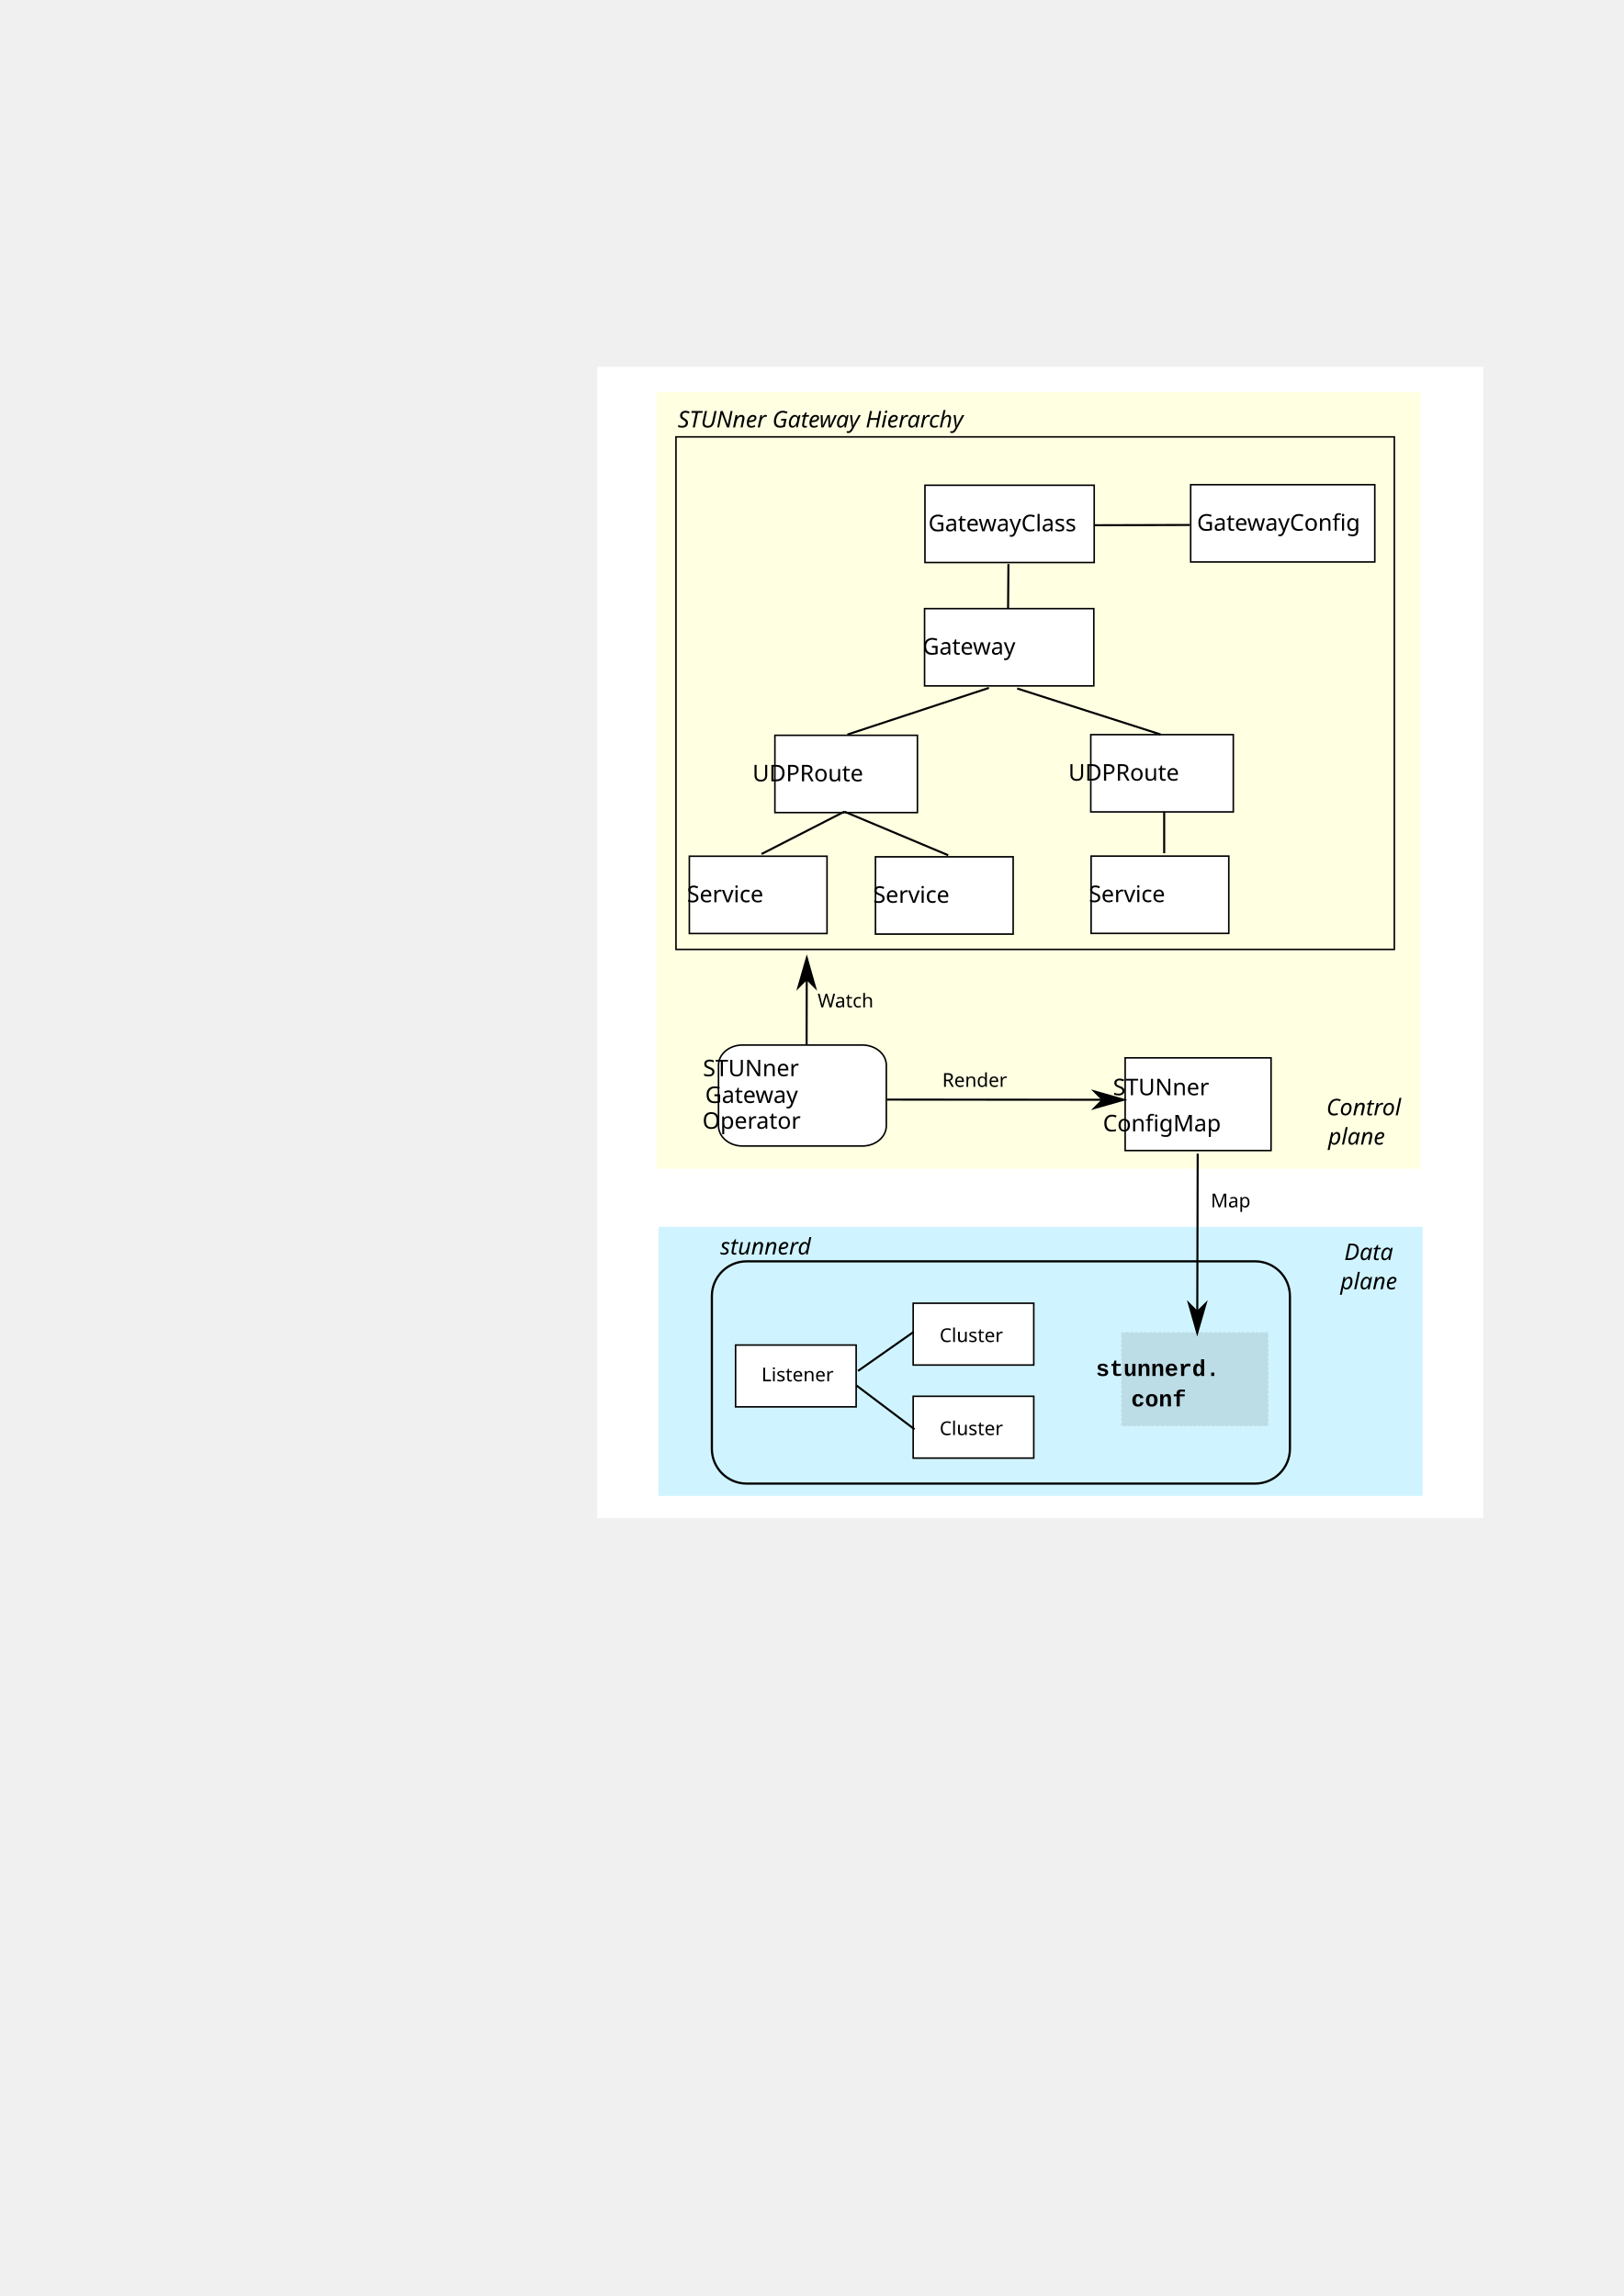
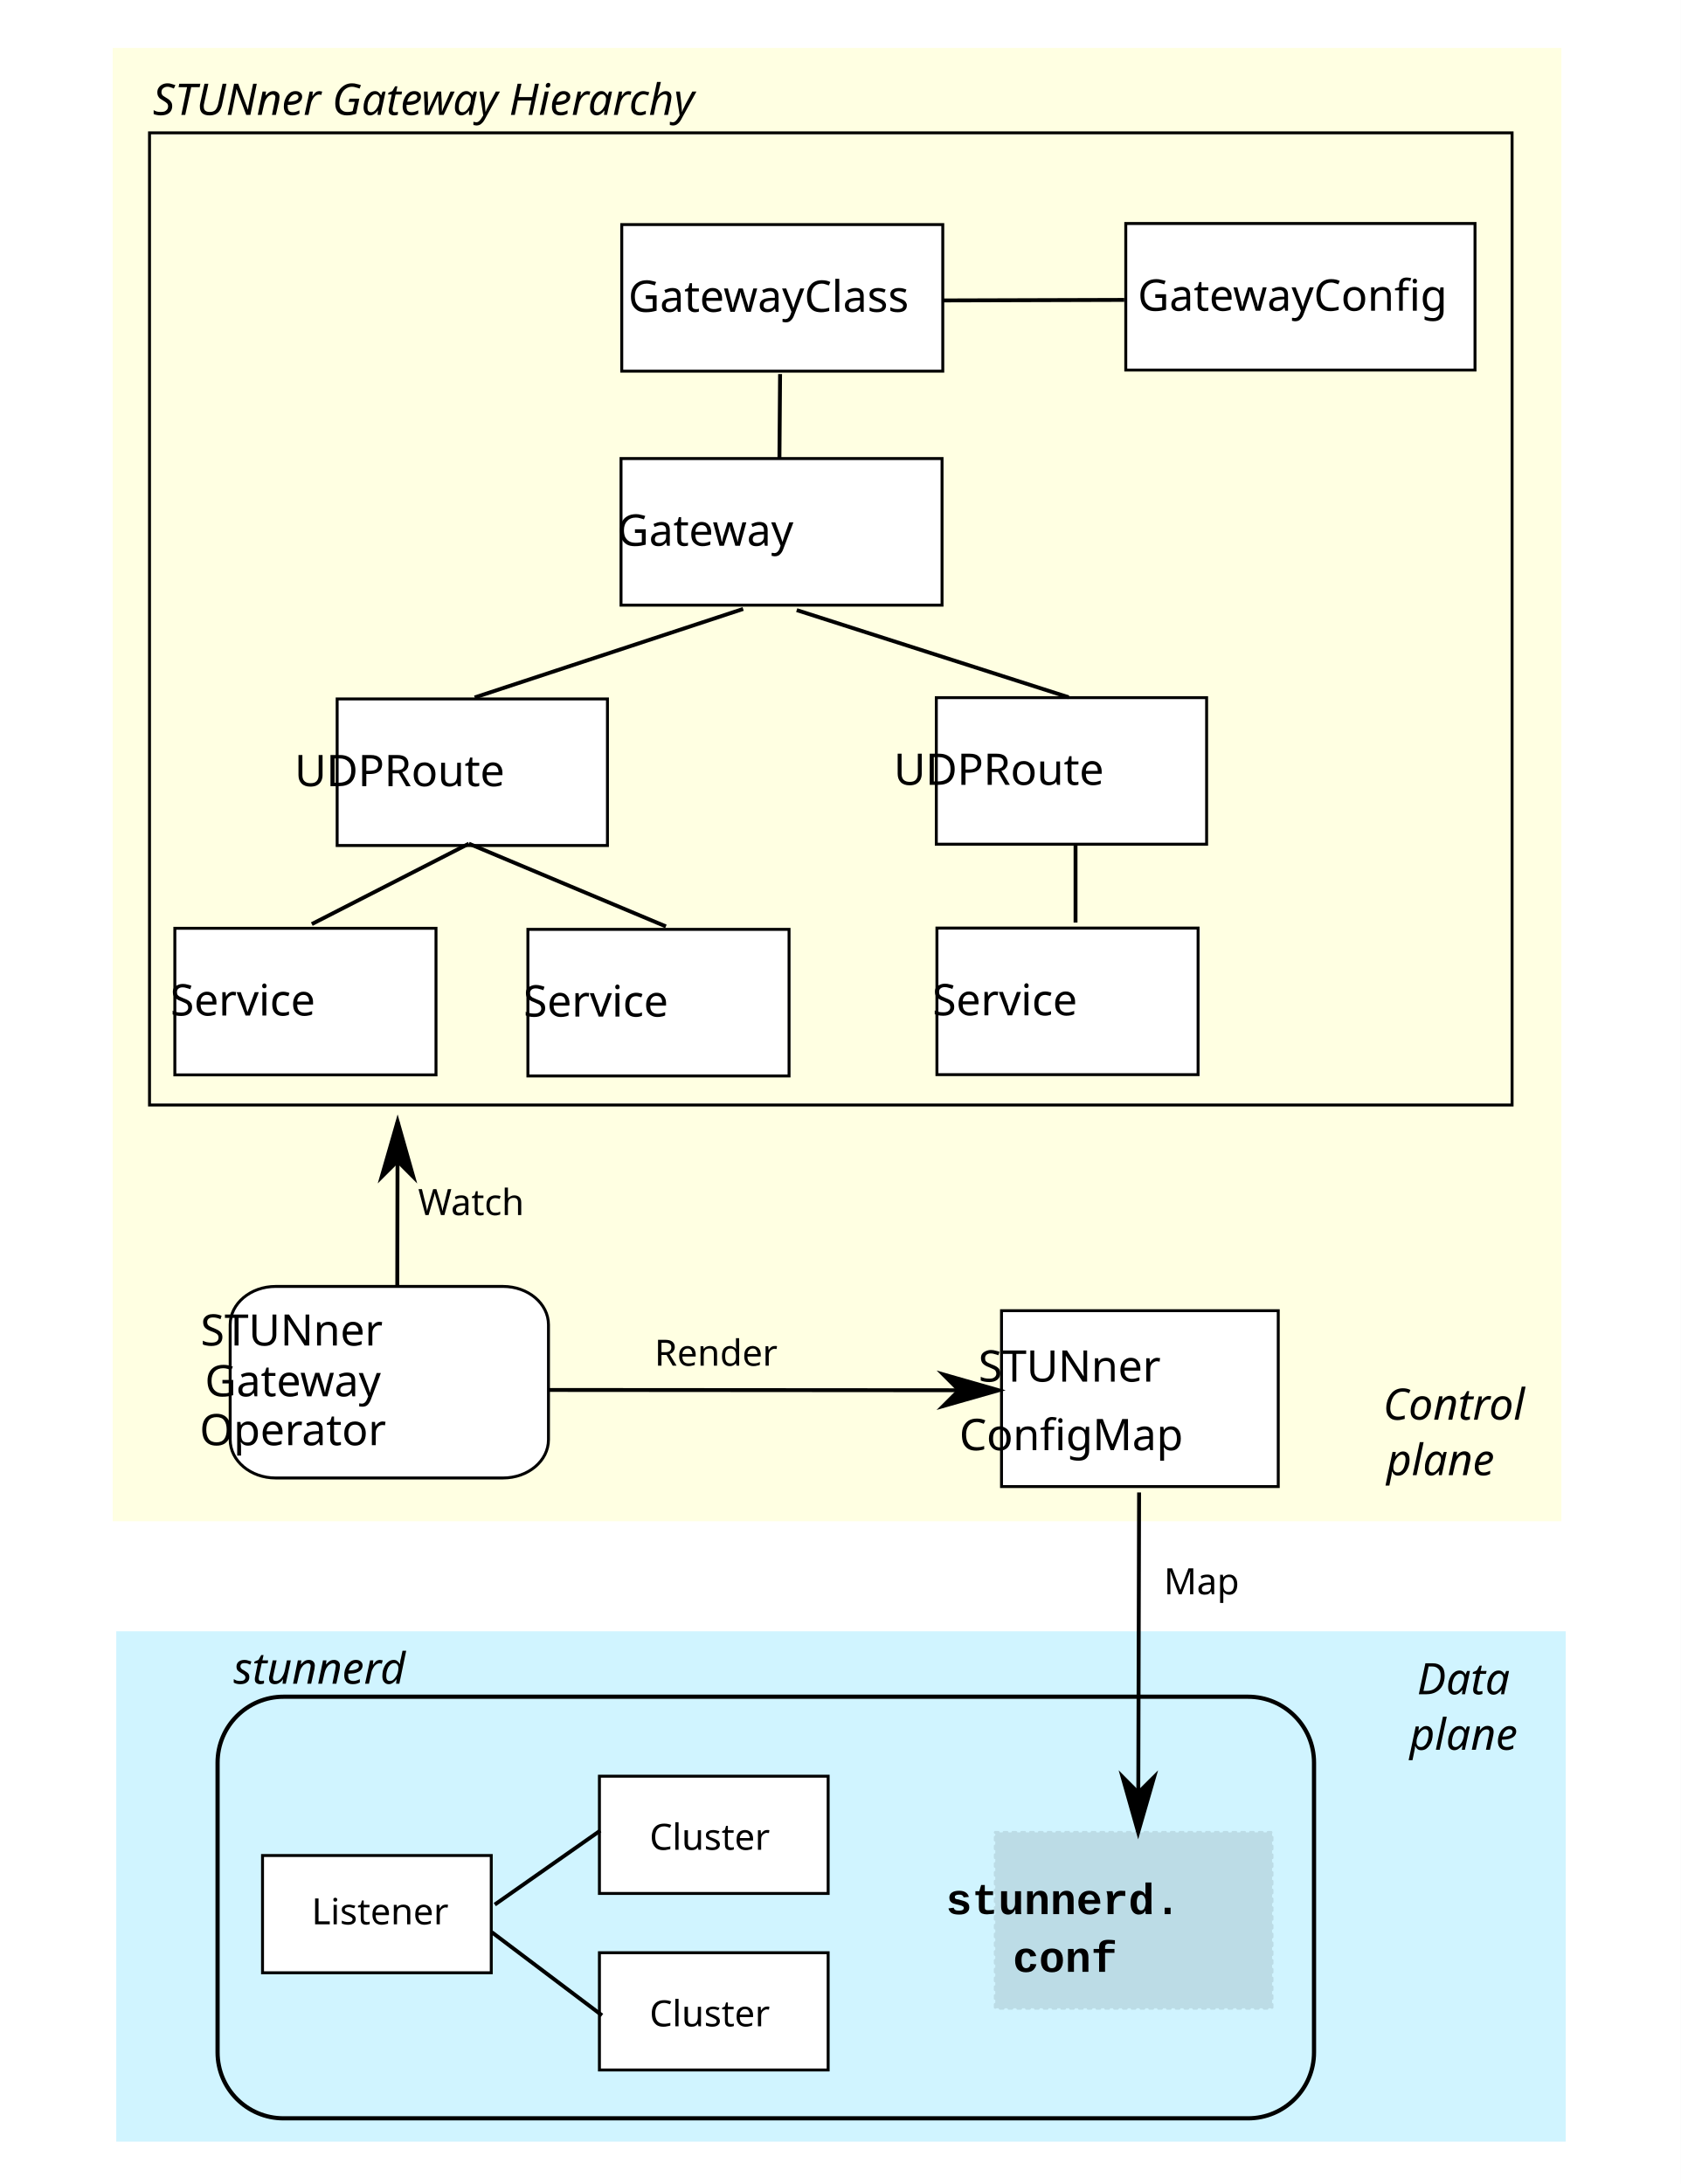
- <svg xmlns="http://www.w3.org/2000/svg" width="210mm" height="297mm" viewBox="0 0 210 297" version="1.1" id="svg3087">
+ <svg xmlns="http://www.w3.org/2000/svg" width="114.611mm" height="148.933mm" viewBox="0 0 114.611 148.933" version="1.1" id="svg3087">
  <defs id="defs3084">
-     <marker style="overflow:visible;" id="Arrow1Lend" refX="0.0" refY="0.0" orient="auto">
-       <path transform="scale(0.8) rotate(180) translate(12.5,0)" style="fill-rule:evenodd;fill:context-stroke;stroke:context-stroke;stroke-width:1.0pt;" d="M 0.0,0.0 L 5.0,-5.0 L -12.5,0.0 L 5.0,5.0 L 0.0,0.0 z " id="path24251" />
+     <marker style="overflow:visible" id="Arrow1Lend" refX="0" refY="0" orient="auto">
+       <path transform="matrix(-0.8,0,0,-0.8,-10,0)" style="fill:context-stroke;fill-rule:evenodd;stroke:context-stroke;stroke-width:1pt" d="M 0,0 5,-5 -12.5,0 5,5 Z" id="path24251" />
    </marker>
    <marker style="overflow:visible" id="Arrow1Lend-7" refX="0" refY="0" orient="auto">
      <path transform="matrix(-0.8,0,0,-0.8,-10,0)" style="fill:context-stroke;fill-rule:evenodd;stroke:context-stroke;stroke-width:1pt" d="M 0,0 5,-5 -12.5,0 5,5 Z" id="path24251-0" />
    </marker>
    <marker style="overflow:visible" id="Arrow1Lend-7-7" refX="0" refY="0" orient="auto">
      <path transform="matrix(-0.8,0,0,-0.8,-10,0)" style="fill:context-stroke;fill-rule:evenodd;stroke:context-stroke;stroke-width:1pt" d="M 0,0 5,-5 -12.5,0 5,5 Z" id="path24251-0-9" />
    </marker>
  </defs>
-   <g id="layer1">
+   <g id="layer1" transform="translate(-77.23355,-47.45539)">
    <rect style="opacity:1;fill:#ffffff;fill-opacity:1;stroke:none;stroke-width:0.2;stroke-linecap:butt;stroke-linejoin:miter;stroke-miterlimit:4;stroke-dasharray:none;stroke-dashoffset:0;stroke-opacity:1;paint-order:normal" id="rect44882" width="114.611" height="148.933" x="77.234" y="47.455" />
    <rect style="opacity:1;fill:#ffffe2;fill-opacity:1;stroke:none;stroke-width:0.2;stroke-linecap:butt;stroke-linejoin:miter;stroke-miterlimit:4;stroke-dasharray:none;stroke-dashoffset:0;stroke-opacity:1;paint-order:normal" id="rect41081" width="98.776" height="100.467" x="84.919" y="50.726" />
    <rect style="fill:#ffffff;fill-opacity:1;stroke:#000000;stroke-width:0.2;stroke-linecap:round;stroke-linejoin:miter;stroke-miterlimit:50;stroke-dasharray:none;stroke-opacity:1;paint-order:fill markers stroke" id="rect3684" width="21.889" height="9.995" x="119.628" y="62.77" />
    <text xml:space="preserve" style="font-style:normal;font-weight:normal;font-size:7.408px;line-height:125%;font-family:Sans;letter-spacing:0px;word-spacing:0px;fill:#000000;fill-opacity:1;stroke:none;stroke-width:0.265px;stroke-linecap:butt;stroke-linejoin:miter;stroke-opacity:1" x="120.066" y="68.716" id="text4792">
      <tspan id="tspan4790" style="font-style:normal;font-variant:normal;font-weight:normal;font-stretch:normal;font-size:2.963px;font-family:sans-serif;-inkscape-font-specification:'sans-serif, Normal';font-variant-ligatures:normal;font-variant-caps:normal;font-variant-numeric:normal;font-variant-east-asian:normal;stroke-width:0.265px" x="120.066" y="68.716">GatewayClass</tspan>
    </text>
    <rect id="s87700413" x="92.928" y="135.181" width="21.703" height="13.062" fill="#ccff90" stroke-width="2" stroke="#000000" rx="3.1" ry="2.612" style="fill:#ffffff;fill-opacity:1;stroke-width:0.2;stroke-miterlimit:4;stroke-dasharray:none" />
    <g id="g24028" transform="matrix(0.7,0,0,0.7,90.22983,77.04621)" style="stroke-width:1.429">
      <text xml:space="preserve" style="font-style:normal;font-weight:normal;font-size:10.583px;line-height:125%;font-family:Sans;letter-spacing:0px;word-spacing:0px;fill:#000000;fill-opacity:1;stroke:none;stroke-width:0.378px;stroke-linecap:butt;stroke-linejoin:miter;stroke-opacity:1" x="19.476" y="88.802" id="text4792-7">
        <tspan style="font-style:normal;font-variant:normal;font-weight:normal;font-stretch:normal;font-size:4.233px;font-family:sans-serif;-inkscape-font-specification:'sans-serif, Normal';font-variant-ligatures:normal;font-variant-caps:normal;font-variant-numeric:normal;font-variant-east-asian:normal;text-align:center;text-anchor:middle;stroke-width:0.378px" x="19.476" y="88.802" id="tspan16975">STUNner</tspan>
      </text>
      <text xml:space="preserve" style="font-style:normal;font-weight:normal;font-size:10.583px;line-height:125%;font-family:Sans;letter-spacing:0px;word-spacing:0px;fill:#000000;fill-opacity:1;stroke:none;stroke-width:0.378px;stroke-linecap:butt;stroke-linejoin:miter;stroke-opacity:1" x="19.59" y="93.752" id="text4792-7-8">
        <tspan style="font-style:normal;font-variant:normal;font-weight:normal;font-stretch:normal;font-size:4.233px;font-family:sans-serif;-inkscape-font-specification:'sans-serif, Normal';font-variant-ligatures:normal;font-variant-caps:normal;font-variant-numeric:normal;font-variant-east-asian:normal;text-align:center;text-anchor:middle;stroke-width:0.378px" x="19.59" y="93.752" id="tspan16975-7">Gateway</tspan>
      </text>
      <text xml:space="preserve" style="font-style:normal;font-weight:normal;font-size:10.583px;line-height:125%;font-family:Sans;letter-spacing:0px;word-spacing:0px;fill:#000000;fill-opacity:1;stroke:none;stroke-width:0.378px;stroke-linecap:butt;stroke-linejoin:miter;stroke-opacity:1" x="19.59" y="98.515" id="text4792-7-2">
        <tspan style="font-style:normal;font-variant:normal;font-weight:normal;font-stretch:normal;font-size:4.233px;font-family:sans-serif;-inkscape-font-specification:'sans-serif, Normal';font-variant-ligatures:normal;font-variant-caps:normal;font-variant-numeric:normal;font-variant-east-asian:normal;text-align:center;text-anchor:middle;stroke-width:0.378px" x="19.59" y="98.515" id="tspan16975-8">Operator</tspan>
      </text>
    </g>
    <rect style="fill:#ffffff;fill-opacity:1;stroke:#000000;stroke-width:0.2;stroke-linecap:round;stroke-linejoin:miter;stroke-miterlimit:50;stroke-dasharray:none;stroke-opacity:1;paint-order:fill markers stroke" id="rect3684-1" width="23.813" height="9.995" x="153.994" y="62.696" />
    <text xml:space="preserve" style="font-style:normal;font-weight:normal;font-size:7.408px;line-height:125%;font-family:Sans;letter-spacing:0px;word-spacing:0px;fill:#000000;fill-opacity:1;stroke:none;stroke-width:0.265px;stroke-linecap:butt;stroke-linejoin:miter;stroke-opacity:1" x="154.803" y="68.642" id="text4792-10">
      <tspan id="tspan4790-34" style="font-style:normal;font-variant:normal;font-weight:normal;font-stretch:normal;font-size:2.963px;font-family:sans-serif;-inkscape-font-specification:'sans-serif, Normal';font-variant-ligatures:normal;font-variant-caps:normal;font-variant-numeric:normal;font-variant-east-asian:normal;stroke-width:0.265px" x="154.803" y="68.642">GatewayConfig</tspan>
    </text>
    <rect style="fill:#ffffff;fill-opacity:1;stroke:#000000;stroke-width:0.2;stroke-linecap:round;stroke-linejoin:miter;stroke-miterlimit:50;stroke-dasharray:none;stroke-opacity:1;paint-order:fill markers stroke" id="rect3684-8" width="21.889" height="9.995" x="119.578" y="78.726" />
    <text xml:space="preserve" style="font-style:normal;font-weight:normal;font-size:7.408px;line-height:125%;font-family:Sans;text-align:center;letter-spacing:0px;word-spacing:0px;text-anchor:middle;fill:#000000;fill-opacity:1;stroke:none;stroke-width:0.265px;stroke-linecap:butt;stroke-linejoin:miter;stroke-opacity:1" x="130.139" y="84.672" id="text4792-1">
      <tspan id="tspan4790-3" style="font-style:normal;font-variant:normal;font-weight:normal;font-stretch:normal;font-size:2.963px;font-family:sans-serif;-inkscape-font-specification:'sans-serif, Normal';font-variant-ligatures:normal;font-variant-caps:normal;font-variant-numeric:normal;font-variant-east-asian:normal;text-align:center;text-anchor:middle;stroke-width:0.265px" x="130.139" y="84.672">Gateway</tspan>
    </text>
    <rect style="fill:#ffffff;fill-opacity:1;stroke:#000000;stroke-width:0.2;stroke-linecap:round;stroke-linejoin:miter;stroke-miterlimit:50;stroke-dasharray:none;stroke-opacity:1;paint-order:fill markers stroke" id="rect3684-8-0" width="18.431" height="9.995" x="100.222" y="95.118" />
    <text xml:space="preserve" style="font-style:normal;font-weight:normal;font-size:7.408px;line-height:125%;font-family:Sans;text-align:center;letter-spacing:0px;word-spacing:0px;text-anchor:middle;fill:#000000;fill-opacity:1;stroke:none;stroke-width:0.265px;stroke-linecap:butt;stroke-linejoin:miter;stroke-opacity:1" x="109.301" y="101.064" id="text4792-1-3">
      <tspan id="tspan4790-3-9" style="font-style:normal;font-variant:normal;font-weight:normal;font-stretch:normal;font-size:2.963px;font-family:sans-serif;-inkscape-font-specification:'sans-serif, Normal';font-variant-ligatures:normal;font-variant-caps:normal;font-variant-numeric:normal;font-variant-east-asian:normal;text-align:center;text-anchor:middle;stroke-width:0.265px" x="109.301" y="101.064">UDPRoute</tspan>
    </text>
    <rect style="fill:#ffffff;fill-opacity:1;stroke:#000000;stroke-width:0.2;stroke-linecap:round;stroke-linejoin:miter;stroke-miterlimit:50;stroke-dasharray:none;stroke-opacity:1;paint-order:fill markers stroke" id="rect3684-8-0-1" width="17.807" height="9.995" x="89.155" y="110.759" />
    <text xml:space="preserve" style="font-style:normal;font-weight:normal;font-size:7.408px;line-height:125%;font-family:Sans;text-align:center;letter-spacing:0px;word-spacing:0px;text-anchor:middle;fill:#000000;fill-opacity:1;stroke:none;stroke-width:0.265px;stroke-linecap:butt;stroke-linejoin:miter;stroke-opacity:1" x="98.604" y="116.705" id="text4792-1-3-9">
      <tspan id="tspan4790-3-9-6" style="font-style:normal;font-variant:normal;font-weight:normal;font-stretch:normal;font-size:2.963px;font-family:sans-serif;-inkscape-font-specification:'sans-serif, Normal';font-variant-ligatures:normal;font-variant-caps:normal;font-variant-numeric:normal;font-variant-east-asian:normal;text-align:center;text-anchor:middle;stroke-width:0.265px" x="98.604" y="116.705">Service</tspan>
    </text>
    <rect style="fill:#ffffff;fill-opacity:1;stroke:#000000;stroke-width:0.2;stroke-linecap:round;stroke-linejoin:miter;stroke-miterlimit:50;stroke-dasharray:none;stroke-opacity:1;paint-order:fill markers stroke" id="rect3684-8-0-1-9" width="17.807" height="9.995" x="113.228" y="110.832" />
    <text xml:space="preserve" style="font-style:normal;font-weight:normal;font-size:7.408px;line-height:125%;font-family:Sans;text-align:center;letter-spacing:0px;word-spacing:0px;text-anchor:middle;fill:#000000;fill-opacity:1;stroke:none;stroke-width:0.265px;stroke-linecap:butt;stroke-linejoin:miter;stroke-opacity:1" x="122.677" y="116.778" id="text4792-1-3-9-3">
      <tspan id="tspan4790-3-9-6-3" style="font-style:normal;font-variant:normal;font-weight:normal;font-stretch:normal;font-size:2.963px;font-family:sans-serif;-inkscape-font-specification:'sans-serif, Normal';font-variant-ligatures:normal;font-variant-caps:normal;font-variant-numeric:normal;font-variant-east-asian:normal;text-align:center;text-anchor:middle;stroke-width:0.265px" x="122.677" y="116.778">Service</tspan>
    </text>
    <rect style="fill:#ffffff;fill-opacity:1;stroke:#000000;stroke-width:0.2;stroke-linecap:round;stroke-linejoin:miter;stroke-miterlimit:50;stroke-dasharray:none;stroke-opacity:1;paint-order:fill markers stroke" id="rect3684-8-0-1-9-9" width="18.869" height="11.993" x="145.522" y="136.835" />
    <text xml:space="preserve" style="font-style:normal;font-weight:normal;font-size:7.408px;line-height:125%;font-family:Sans;text-align:center;letter-spacing:0px;word-spacing:0px;text-anchor:middle;fill:#000000;fill-opacity:1;stroke:none;stroke-width:0.265px;stroke-linecap:butt;stroke-linejoin:miter;stroke-opacity:1" x="154.971" y="141.669" id="text4792-1-3-9-3-1">
      <tspan id="tspan4790-3-9-6-3-0" style="font-style:normal;font-variant:normal;font-weight:normal;font-stretch:normal;font-size:2.963px;font-family:sans-serif;-inkscape-font-specification:'sans-serif, Normal';font-variant-ligatures:normal;font-variant-caps:normal;font-variant-numeric:normal;font-variant-east-asian:normal;text-align:center;text-anchor:middle;stroke-width:0.265px" x="154.971" y="141.669">STUNner</tspan>
    </text>
    <text xml:space="preserve" style="font-style:normal;font-weight:normal;font-size:7.408px;line-height:125%;font-family:Sans;text-align:center;letter-spacing:0px;word-spacing:0px;text-anchor:middle;fill:#000000;fill-opacity:1;stroke:none;stroke-width:0.265px;stroke-linecap:butt;stroke-linejoin:miter;stroke-opacity:1" x="155.088" y="146.346" id="text4792-1-3-9-3-1-7">
      <tspan id="tspan4790-3-9-6-3-0-5" style="font-style:normal;font-variant:normal;font-weight:normal;font-stretch:normal;font-size:2.963px;font-family:sans-serif;-inkscape-font-specification:'sans-serif, Normal';font-variant-ligatures:normal;font-variant-caps:normal;font-variant-numeric:normal;font-variant-east-asian:normal;text-align:center;text-anchor:middle;stroke-width:0.265px" x="155.088" y="146.346">ConfigMap</tspan>
    </text>
    <rect style="opacity:0.574;fill:#adebff;fill-opacity:1;stroke:none;stroke-width:0.2;stroke-linecap:butt;stroke-linejoin:miter;stroke-miterlimit:4;stroke-dasharray:none;stroke-dashoffset:0;stroke-opacity:1;paint-order:normal" id="rect42609" width="98.832" height="34.804" x="85.161" y="158.696" />
    <rect style="opacity:0.1;fill:#000000;fill-opacity:1;stroke:#000000;stroke-width:0.2;stroke-linecap:round;stroke-linejoin:miter;stroke-miterlimit:50;stroke-dasharray:0.2, 0.4;stroke-dashoffset:0;stroke-opacity:1;paint-order:fill markers stroke" id="rect3684-8-0-1-9-9-2" width="18.869" height="11.993" x="145.097" y="172.412" />
    <text xml:space="preserve" style="font-style:normal;font-weight:normal;font-size:7.408px;line-height:125%;font-family:Sans;text-align:center;letter-spacing:0px;word-spacing:0px;text-anchor:middle;fill:#000000;fill-opacity:1;stroke:none;stroke-width:0.265px;stroke-linecap:butt;stroke-linejoin:miter;stroke-opacity:1" x="154.546" y="177.987" id="text4792-1-3-9-3-1-2">
      <tspan id="tspan4790-3-9-6-3-0-2" style="font-style:normal;font-variant:normal;font-weight:bold;font-stretch:normal;font-size:2.963px;font-family:'Courier New';-inkscape-font-specification:'Courier New, Normal';font-variant-ligatures:normal;font-variant-caps:normal;font-variant-numeric:normal;font-variant-east-asian:normal;text-align:center;text-anchor:middle;stroke-width:0.265px" x="154.546" y="177.987">stunnerd.</tspan>
    </text>
    <text xml:space="preserve" style="font-style:normal;font-weight:normal;font-size:7.408px;line-height:125%;font-family:Sans;text-align:center;letter-spacing:0px;word-spacing:0px;text-anchor:middle;fill:#000000;fill-opacity:1;stroke:none;stroke-width:0.265px;stroke-linecap:butt;stroke-linejoin:miter;stroke-opacity:1" x="154.663" y="181.923" id="text4792-1-3-9-3-1-7-0">
      <tspan id="tspan4790-3-9-6-3-0-5-5" style="font-style:normal;font-variant:normal;font-weight:bold;font-stretch:normal;font-size:2.963px;font-family:'Courier New';-inkscape-font-specification:'Courier New, Normal';font-variant-ligatures:normal;font-variant-caps:normal;font-variant-numeric:normal;font-variant-east-asian:normal;text-align:center;text-anchor:middle;stroke-width:0.265px" x="154.663" y="181.923">conf</tspan>
    </text>
    <rect style="fill:#ffffff;fill-opacity:1;stroke:#000000;stroke-width:0.2;stroke-linecap:round;stroke-linejoin:miter;stroke-miterlimit:50;stroke-dasharray:none;stroke-opacity:1;paint-order:fill markers stroke" id="rect3684-8-0-8" width="18.431" height="9.995" x="141.076" y="95.03" />
    <text xml:space="preserve" style="font-style:normal;font-weight:normal;font-size:7.408px;line-height:125%;font-family:Sans;text-align:center;letter-spacing:0px;word-spacing:0px;text-anchor:middle;fill:#000000;fill-opacity:1;stroke:none;stroke-width:0.265px;stroke-linecap:butt;stroke-linejoin:miter;stroke-opacity:1" x="150.155" y="100.976" id="text4792-1-3-0">
      <tspan id="tspan4790-3-9-5" style="font-style:normal;font-variant:normal;font-weight:normal;font-stretch:normal;font-size:2.963px;font-family:sans-serif;-inkscape-font-specification:'sans-serif, Normal';font-variant-ligatures:normal;font-variant-caps:normal;font-variant-numeric:normal;font-variant-east-asian:normal;text-align:center;text-anchor:middle;stroke-width:0.265px" x="150.155" y="100.976">UDPRoute</tspan>
    </text>
    <rect style="fill:#ffffff;fill-opacity:1;stroke:#000000;stroke-width:0.2;stroke-linecap:round;stroke-linejoin:miter;stroke-miterlimit:50;stroke-dasharray:none;stroke-opacity:1;paint-order:fill markers stroke" id="rect3684-8-0-1-9-0" width="17.807" height="9.995" x="141.118" y="110.744" />
    <text xml:space="preserve" style="font-style:normal;font-weight:normal;font-size:7.408px;line-height:125%;font-family:Sans;text-align:center;letter-spacing:0px;word-spacing:0px;text-anchor:middle;fill:#000000;fill-opacity:1;stroke:none;stroke-width:0.265px;stroke-linecap:butt;stroke-linejoin:miter;stroke-opacity:1" x="150.567" y="116.69" id="text4792-1-3-9-3-0">
      <tspan id="tspan4790-3-9-6-3-4" style="font-style:normal;font-variant:normal;font-weight:normal;font-stretch:normal;font-size:2.963px;font-family:sans-serif;-inkscape-font-specification:'sans-serif, Normal';font-variant-ligatures:normal;font-variant-caps:normal;font-variant-numeric:normal;font-variant-east-asian:normal;text-align:center;text-anchor:middle;stroke-width:0.265px" x="150.567" y="116.69">Service</tspan>
    </text>
    <path style="fill:none;fill-rule:evenodd;stroke:#000000;stroke-width:0.265px;stroke-linecap:butt;stroke-linejoin:miter;stroke-opacity:1" d="m 130.423,72.964 -0.044,5.774" id="path11452" />
    <path style="fill:none;fill-rule:evenodd;stroke:#000000;stroke-width:0.265px;stroke-linecap:butt;stroke-linejoin:miter;stroke-opacity:1" d="m 127.905,88.981 -18.305,6.036" id="path11454" />
    <path style="fill:none;fill-rule:evenodd;stroke:#000000;stroke-width:0.265px;stroke-linecap:butt;stroke-linejoin:miter;stroke-opacity:1" d="m 131.558,89.061 18.541,5.943" id="path11456" />
    <path style="fill:none;fill-rule:evenodd;stroke:#000000;stroke-width:0.265px;stroke-linecap:butt;stroke-linejoin:miter;stroke-opacity:1" d="m 109.204,104.988 -10.71,5.483" id="path11458" />
    <path style="fill:none;fill-rule:evenodd;stroke:#000000;stroke-width:0.265px;stroke-linecap:butt;stroke-linejoin:miter;stroke-opacity:1" d="m 109.204,104.988 13.434,5.643" id="path11460" />
    <path style="fill:none;fill-rule:evenodd;stroke:#000000;stroke-width:0.265px;stroke-linecap:butt;stroke-linejoin:miter;stroke-opacity:1" d="m 150.569,105.005 -1.2e-4,5.364" id="path11462" />
    <path style="fill:none;fill-rule:evenodd;stroke:#000000;stroke-width:0.265px;stroke-linecap:butt;stroke-linejoin:miter;stroke-opacity:1" d="m 141.485,67.943 12.407,-0.036" id="path11566" />
    <rect style="fill:none;stroke:#000000;stroke-width:0.2;stroke-linecap:round;stroke-linejoin:miter;stroke-miterlimit:50;stroke-dasharray:none;stroke-opacity:1;paint-order:fill markers stroke" id="rect11705" width="92.907" height="66.295" x="87.428" y="56.515" />
    <text xml:space="preserve" style="font-style:normal;font-weight:normal;font-size:7.408px;line-height:125%;font-family:Sans;letter-spacing:0px;word-spacing:0px;fill:#000000;fill-opacity:1;stroke:none;stroke-width:0.265px;stroke-linecap:butt;stroke-linejoin:miter;stroke-opacity:1" x="87.65" y="55.293" id="text12251">
      <tspan id="tspan12249" style="font-style:italic;font-variant:normal;font-weight:normal;font-stretch:normal;font-size:2.963px;font-family:Sans;-inkscape-font-specification:'Sans, Normal';font-variant-ligatures:normal;font-variant-caps:normal;font-variant-numeric:normal;font-variant-east-asian:normal;stroke-width:0.265px" x="87.65" y="55.293">STUNner Gateway Hierarchy</tspan>
    </text>
    <g id="g44371" transform="matrix(0.7,0,0,0.7,21.68527,26.44673)" style="stroke-width:1.429">
      <text xml:space="preserve" style="font-style:normal;font-weight:normal;font-size:10.583px;line-height:125%;font-family:Sans;letter-spacing:0px;word-spacing:0px;fill:#000000;fill-opacity:1;stroke:none;stroke-width:0.378px;stroke-linecap:butt;stroke-linejoin:miter;stroke-opacity:1" x="217.387" y="195.061" id="text12251-5-4-9">
        <tspan style="font-style:italic;font-variant:normal;font-weight:normal;font-stretch:normal;font-size:4.233px;font-family:Sans;-inkscape-font-specification:'Sans, Normal';font-variant-ligatures:normal;font-variant-caps:normal;font-variant-numeric:normal;font-variant-east-asian:normal;stroke-width:0.378px" x="217.387" y="195.061" id="tspan41516-9-4">Data</tspan>
      </text>
      <text xml:space="preserve" style="font-style:normal;font-weight:normal;font-size:10.583px;line-height:125%;font-family:Sans;letter-spacing:0px;word-spacing:0px;fill:#000000;fill-opacity:1;stroke:none;stroke-width:0.378px;stroke-linecap:butt;stroke-linejoin:miter;stroke-opacity:1" x="216.66" y="200.468" id="text12251-5-4-9-5">
        <tspan style="font-style:italic;font-variant:normal;font-weight:normal;font-stretch:normal;font-size:4.233px;font-family:Sans;-inkscape-font-specification:'Sans, Normal';font-variant-ligatures:normal;font-variant-caps:normal;font-variant-numeric:normal;font-variant-east-asian:normal;stroke-width:0.378px" x="216.66" y="200.468" id="tspan41516-9-4-9">plane</tspan>
      </text>
    </g>
    <g id="g44371-5" transform="matrix(0.7,0,0,0.7,47.93945,15.91828)" style="stroke-width:1.429">
      <g id="g44619" transform="translate(-39.76041,-11.7056)" style="stroke-width:1.429">
        <text xml:space="preserve" style="font-style:normal;font-weight:normal;font-size:10.583px;line-height:125%;font-family:Sans;letter-spacing:0px;word-spacing:0px;fill:#000000;fill-opacity:1;stroke:none;stroke-width:0.378px;stroke-linecap:butt;stroke-linejoin:miter;stroke-opacity:1" x="216.329" y="195.061" id="text12251-5-4-9-7">
          <tspan style="font-style:italic;font-variant:normal;font-weight:normal;font-stretch:normal;font-size:4.233px;font-family:Sans;-inkscape-font-specification:'Sans, Normal';font-variant-ligatures:normal;font-variant-caps:normal;font-variant-numeric:normal;font-variant-east-asian:normal;stroke-width:0.378px" x="216.329" y="195.061" id="tspan41516-9-4-0">Control</tspan>
        </text>
        <text xml:space="preserve" style="font-style:normal;font-weight:normal;font-size:10.583px;line-height:125%;font-family:Sans;letter-spacing:0px;word-spacing:0px;fill:#000000;fill-opacity:1;stroke:none;stroke-width:0.378px;stroke-linecap:butt;stroke-linejoin:miter;stroke-opacity:1" x="216.66" y="200.468" id="text12251-5-4-9-5-8">
          <tspan style="font-style:italic;font-variant:normal;font-weight:normal;font-stretch:normal;font-size:4.233px;font-family:Sans;-inkscape-font-specification:'Sans, Normal';font-variant-ligatures:normal;font-variant-caps:normal;font-variant-numeric:normal;font-variant-east-asian:normal;stroke-width:0.378px" x="216.66" y="200.468" id="tspan41516-9-4-9-1">plane</tspan>
        </text>
      </g>
    </g>
    <text xml:space="preserve" style="font-style:normal;font-weight:normal;font-size:7.408px;line-height:125%;font-family:Sans;letter-spacing:0px;word-spacing:0px;fill:#000000;fill-opacity:1;stroke:none;stroke-width:0.265px;stroke-linecap:butt;stroke-linejoin:miter;stroke-opacity:1" x="93.157" y="162.271" id="text12251-9">
      <tspan id="tspan12249-2" style="font-style:italic;font-variant:normal;font-weight:normal;font-stretch:normal;font-size:2.963px;font-family:Sans;-inkscape-font-specification:'Sans, Normal';font-variant-ligatures:normal;font-variant-caps:normal;font-variant-numeric:normal;font-variant-east-asian:normal;stroke-width:0.265px" x="93.157" y="162.271">stunnerd</tspan>
    </text>
    <path style="fill:none;fill-rule:evenodd;stroke:#000000;stroke-width:0.265px;stroke-linecap:butt;stroke-linejoin:miter;stroke-opacity:1;marker-end:url(#Arrow1Lend)" d="m 104.322,135.11 0.022,-11.146" id="path24246" />
    <path style="fill:none;fill-rule:evenodd;stroke:#000000;stroke-width:0.265px;stroke-linecap:butt;stroke-linejoin:miter;stroke-opacity:1;marker-end:url(#Arrow1Lend-7)" d="m 114.705,142.24 30.584,0.022" id="path24246-4" />
    <path style="fill:none;fill-rule:evenodd;stroke:#000000;stroke-width:0.265px;stroke-linecap:butt;stroke-linejoin:miter;stroke-opacity:1;marker-end:url(#Arrow1Lend-7-7)" d="m 154.902,149.23 -0.061,23.141" id="path24246-4-3" />
    <text xml:space="preserve" style="font-style:normal;font-weight:normal;font-size:7.408px;line-height:125%;font-family:Sans;letter-spacing:0px;word-spacing:0px;fill:#000000;fill-opacity:1;stroke:none;stroke-width:0.265px;stroke-linecap:butt;stroke-linejoin:miter;stroke-opacity:1" x="121.866" y="140.587" id="text25802">
      <tspan id="tspan25800" style="font-style:normal;font-variant:normal;font-weight:normal;font-stretch:normal;font-size:2.469px;font-family:'Arial Black';-inkscape-font-specification:'Arial Black, ';font-variant-ligatures:normal;font-variant-caps:normal;font-variant-numeric:normal;font-variant-east-asian:normal;stroke-width:0.265px" x="121.866" y="140.587">Render</tspan>
    </text>
    <text xml:space="preserve" style="font-style:normal;font-weight:normal;font-size:7.408px;line-height:125%;font-family:Sans;letter-spacing:0px;word-spacing:0px;fill:#000000;fill-opacity:1;stroke:none;stroke-width:0.265px;stroke-linecap:butt;stroke-linejoin:miter;stroke-opacity:1" x="156.598" y="156.174" id="text25802-9">
      <tspan id="tspan25800-2" style="font-style:normal;font-variant:normal;font-weight:normal;font-stretch:normal;font-size:2.469px;font-family:'Arial Black';-inkscape-font-specification:'Arial Black, ';font-variant-ligatures:normal;font-variant-caps:normal;font-variant-numeric:normal;font-variant-east-asian:normal;stroke-width:0.265px" x="156.598" y="156.174">Map</tspan>
    </text>
    <text xml:space="preserve" style="font-style:normal;font-weight:normal;font-size:7.408px;line-height:125%;font-family:Sans;letter-spacing:0px;word-spacing:0px;fill:#000000;fill-opacity:1;stroke:none;stroke-width:0.265px;stroke-linecap:butt;stroke-linejoin:miter;stroke-opacity:1" x="105.738" y="130.311" id="text25802-8">
      <tspan id="tspan25800-0" style="font-style:normal;font-variant:normal;font-weight:normal;font-stretch:normal;font-size:2.469px;font-family:'Arial Black';-inkscape-font-specification:'Arial Black, ';font-variant-ligatures:normal;font-variant-caps:normal;font-variant-numeric:normal;font-variant-east-asian:normal;stroke-width:0.265px" x="105.738" y="130.311">Watch</tspan>
    </text>
    <rect style="fill:#ffffff;fill-opacity:1;stroke:#000000;stroke-width:0.2;stroke-linecap:butt;stroke-linejoin:miter;stroke-miterlimit:4;stroke-dasharray:none;stroke-opacity:1;paint-order:normal" id="rect30950" width="15.596" height="7.996" x="95.134" y="173.988" />
    <rect style="fill:#ffffff;fill-opacity:1;stroke:#000000;stroke-width:0.2;stroke-linecap:butt;stroke-linejoin:miter;stroke-miterlimit:4;stroke-dasharray:none;stroke-opacity:1;paint-order:normal" id="rect30950-2" width="15.596" height="7.996" x="118.105" y="168.579" />
    <text xml:space="preserve" style="font-style:normal;font-weight:normal;font-size:7.408px;line-height:125%;font-family:Sans;letter-spacing:0px;word-spacing:0px;fill:#000000;fill-opacity:1;stroke:none;stroke-width:0.265px;stroke-linecap:butt;stroke-linejoin:miter;stroke-opacity:1" x="121.52" y="173.595" id="text32188">
      <tspan id="tspan32186" style="font-style:normal;font-variant:normal;font-weight:normal;font-stretch:normal;font-size:2.469px;font-family:Sans;-inkscape-font-specification:'Sans, Normal';font-variant-ligatures:normal;font-variant-caps:normal;font-variant-numeric:normal;font-variant-east-asian:normal;stroke-width:0.265px" x="121.52" y="173.595">Cluster</tspan>
    </text>
    <text xml:space="preserve" style="font-style:normal;font-weight:normal;font-size:7.408px;line-height:125%;font-family:Sans;letter-spacing:0px;word-spacing:0px;fill:#000000;fill-opacity:1;stroke:none;stroke-width:0.265px;stroke-linecap:butt;stroke-linejoin:miter;stroke-opacity:1" x="98.485" y="178.683" id="text32188-0">
      <tspan id="tspan32186-4" style="font-style:normal;font-variant:normal;font-weight:normal;font-stretch:normal;font-size:2.469px;font-family:Sans;-inkscape-font-specification:'Sans, Normal';font-variant-ligatures:normal;font-variant-caps:normal;font-variant-numeric:normal;font-variant-east-asian:normal;stroke-width:0.265px" x="98.485" y="178.683">Listener</tspan>
    </text>
    <rect style="fill:#ffffff;fill-opacity:1;stroke:#000000;stroke-width:0.2;stroke-linecap:butt;stroke-linejoin:miter;stroke-miterlimit:4;stroke-dasharray:none;stroke-opacity:1;paint-order:normal" id="rect30950-2-9" width="15.596" height="7.996" x="118.105" y="180.617" />
    <text xml:space="preserve" style="font-style:normal;font-weight:normal;font-size:7.408px;line-height:125%;font-family:Sans;letter-spacing:0px;word-spacing:0px;fill:#000000;fill-opacity:1;stroke:none;stroke-width:0.265px;stroke-linecap:butt;stroke-linejoin:miter;stroke-opacity:1" x="121.52" y="185.634" id="text32188-6">
      <tspan id="tspan32186-1" style="font-style:normal;font-variant:normal;font-weight:normal;font-stretch:normal;font-size:2.469px;font-family:Sans;-inkscape-font-specification:'Sans, Normal';font-variant-ligatures:normal;font-variant-caps:normal;font-variant-numeric:normal;font-variant-east-asian:normal;stroke-width:0.265px" x="121.52" y="185.634">Cluster</tspan>
    </text>
    <path style="fill:none;fill-rule:evenodd;stroke:#000000;stroke-width:0.265px;stroke-linecap:butt;stroke-linejoin:miter;stroke-opacity:1" d="M 110.971,177.334 118.16,172.29" id="path34375" />
    <path style="fill:none;fill-rule:evenodd;stroke:#000000;stroke-width:0.265px;stroke-linecap:butt;stroke-linejoin:miter;stroke-opacity:1" d="m 110.771,179.221 7.512,5.668" id="path34377" />
    <path style="opacity:1;fill:none;fill-opacity:1;stroke:#000000;stroke-width:0.286;stroke-linecap:butt;stroke-linejoin:miter;stroke-miterlimit:4;stroke-dasharray:none;stroke-dashoffset:0;stroke-opacity:1;paint-order:normal" id="rect40686" width="74.761" height="28.749" x="92.069" y="163.16" d="m 96.567,163.16 h 65.765 a 4.498,4.498 45 0 1 4.498,4.498 v 19.754 a 4.498,4.498 135 0 1 -4.498,4.498 l -65.765,0 a 4.498,4.498 45 0 1 -4.498,-4.498 v -19.754 a 4.498,4.498 135 0 1 4.498,-4.498 z" />
  </g>
</svg>
